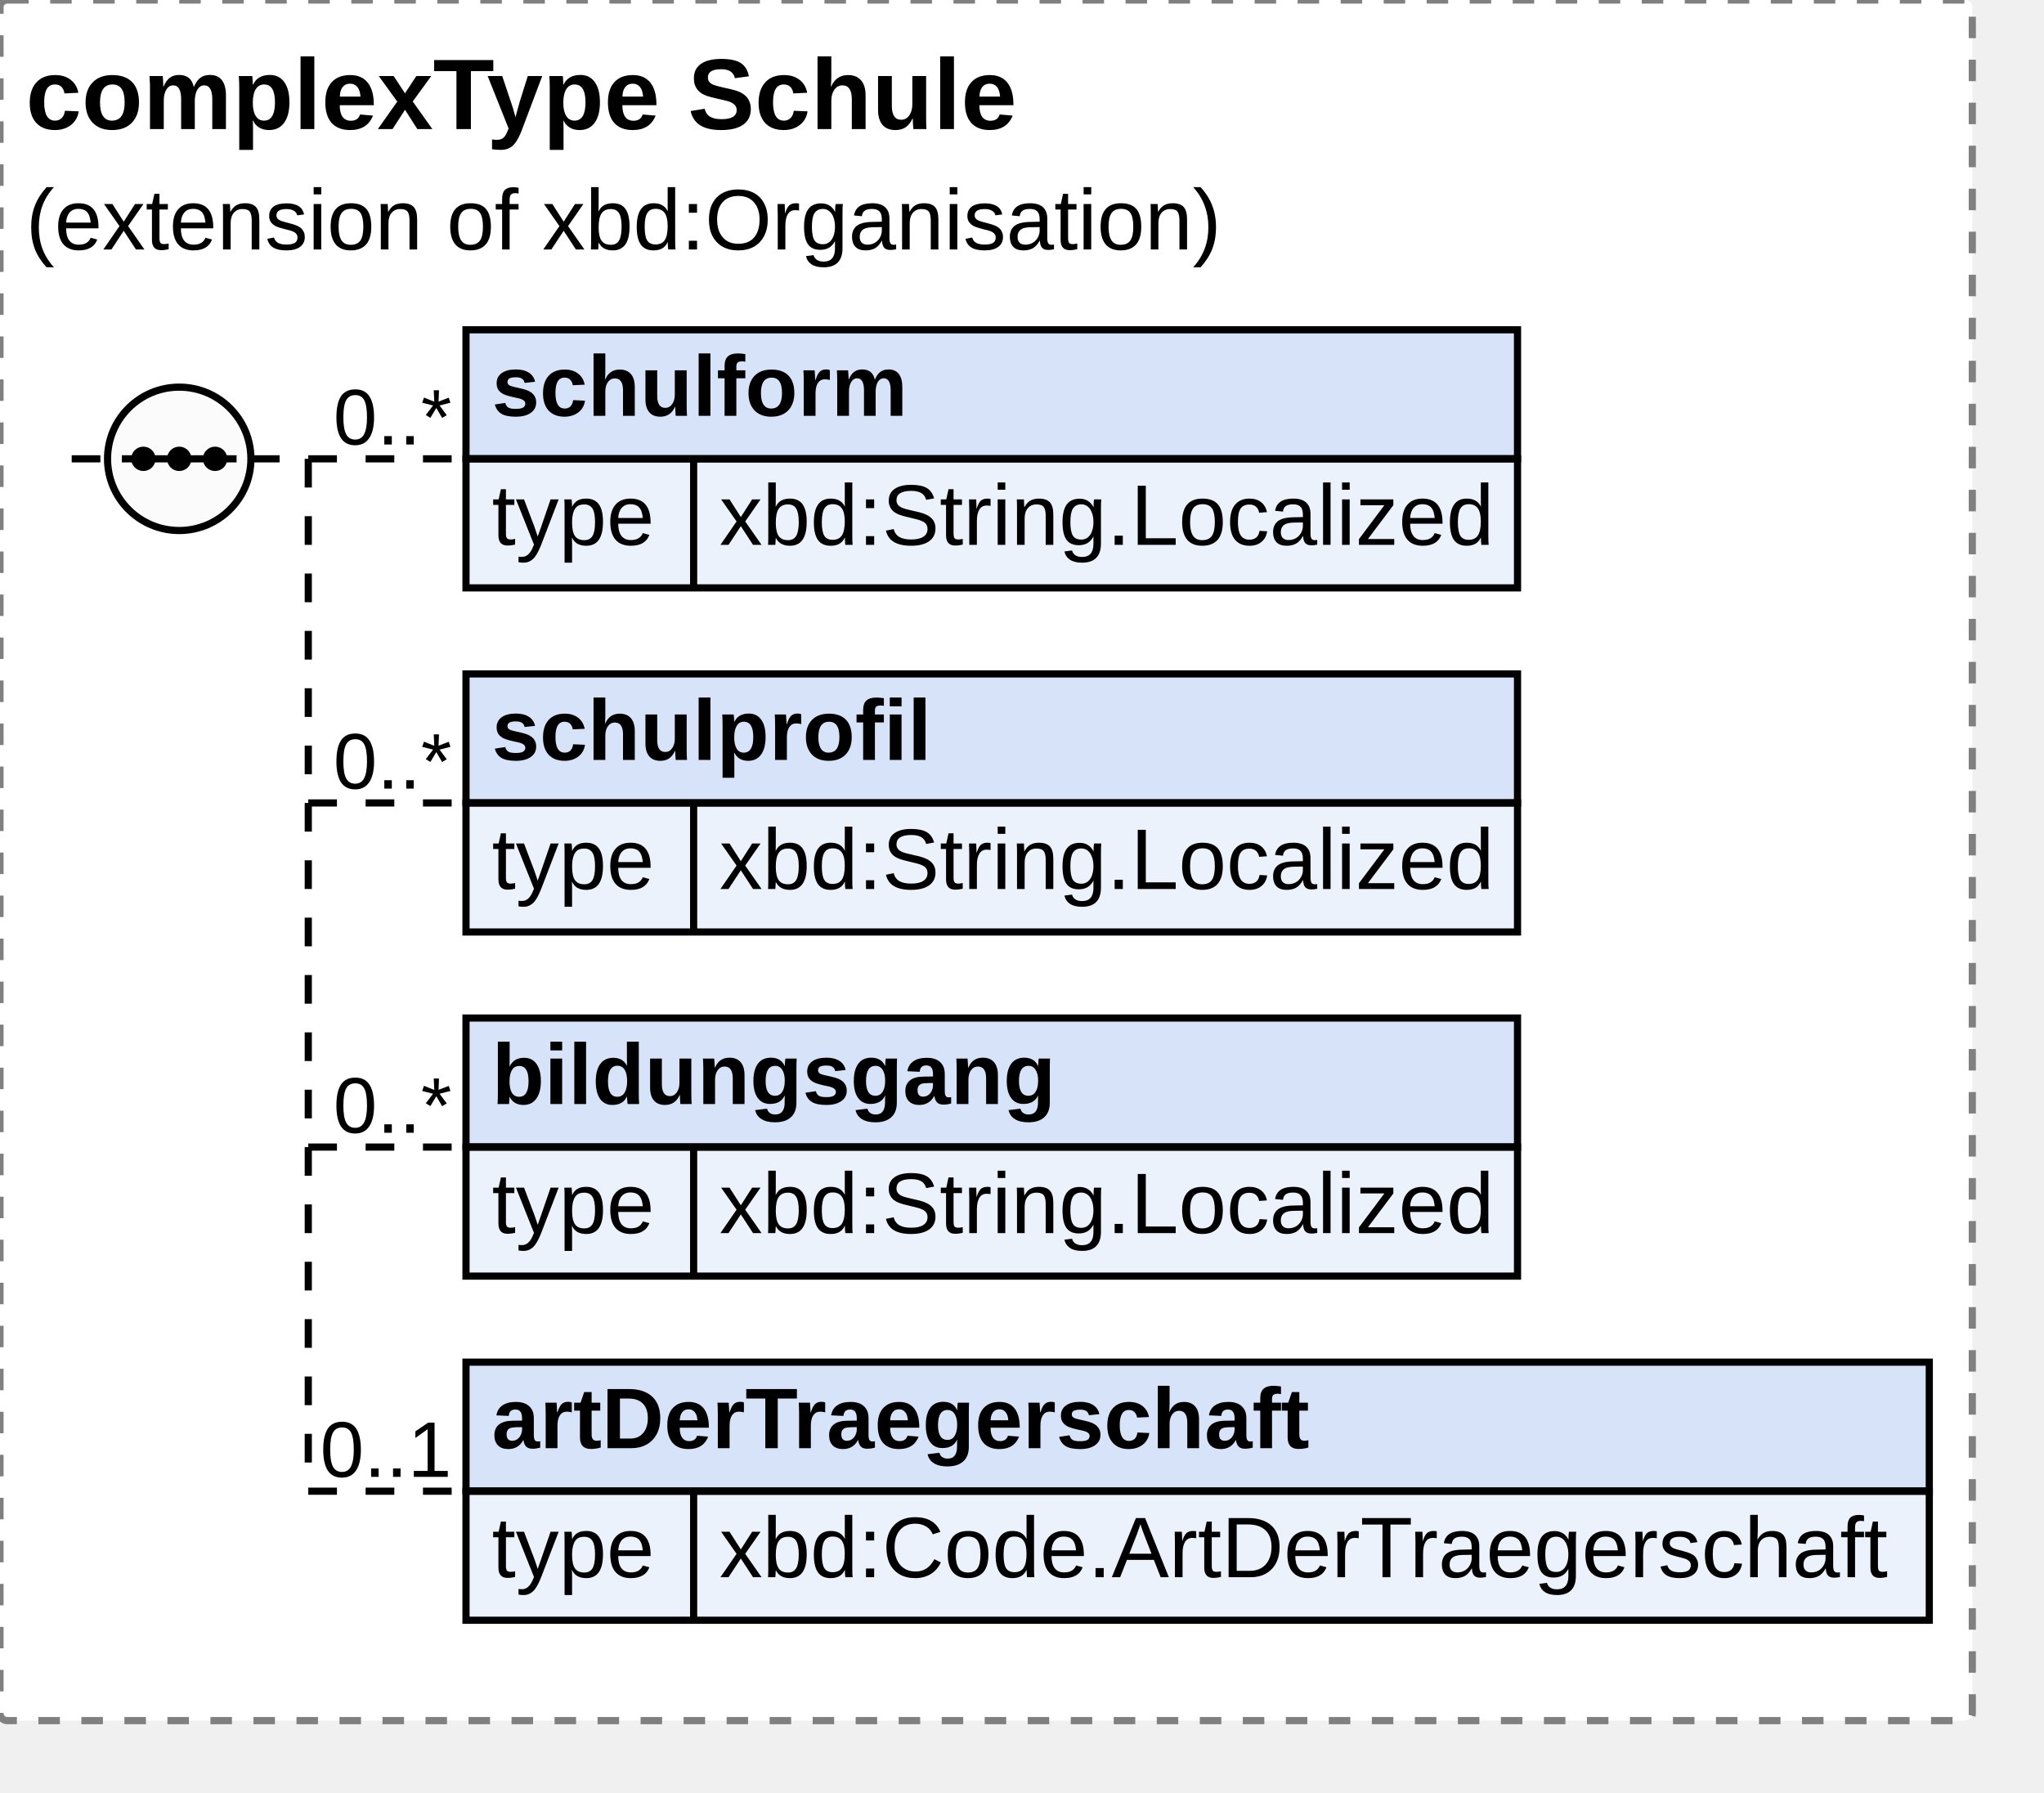
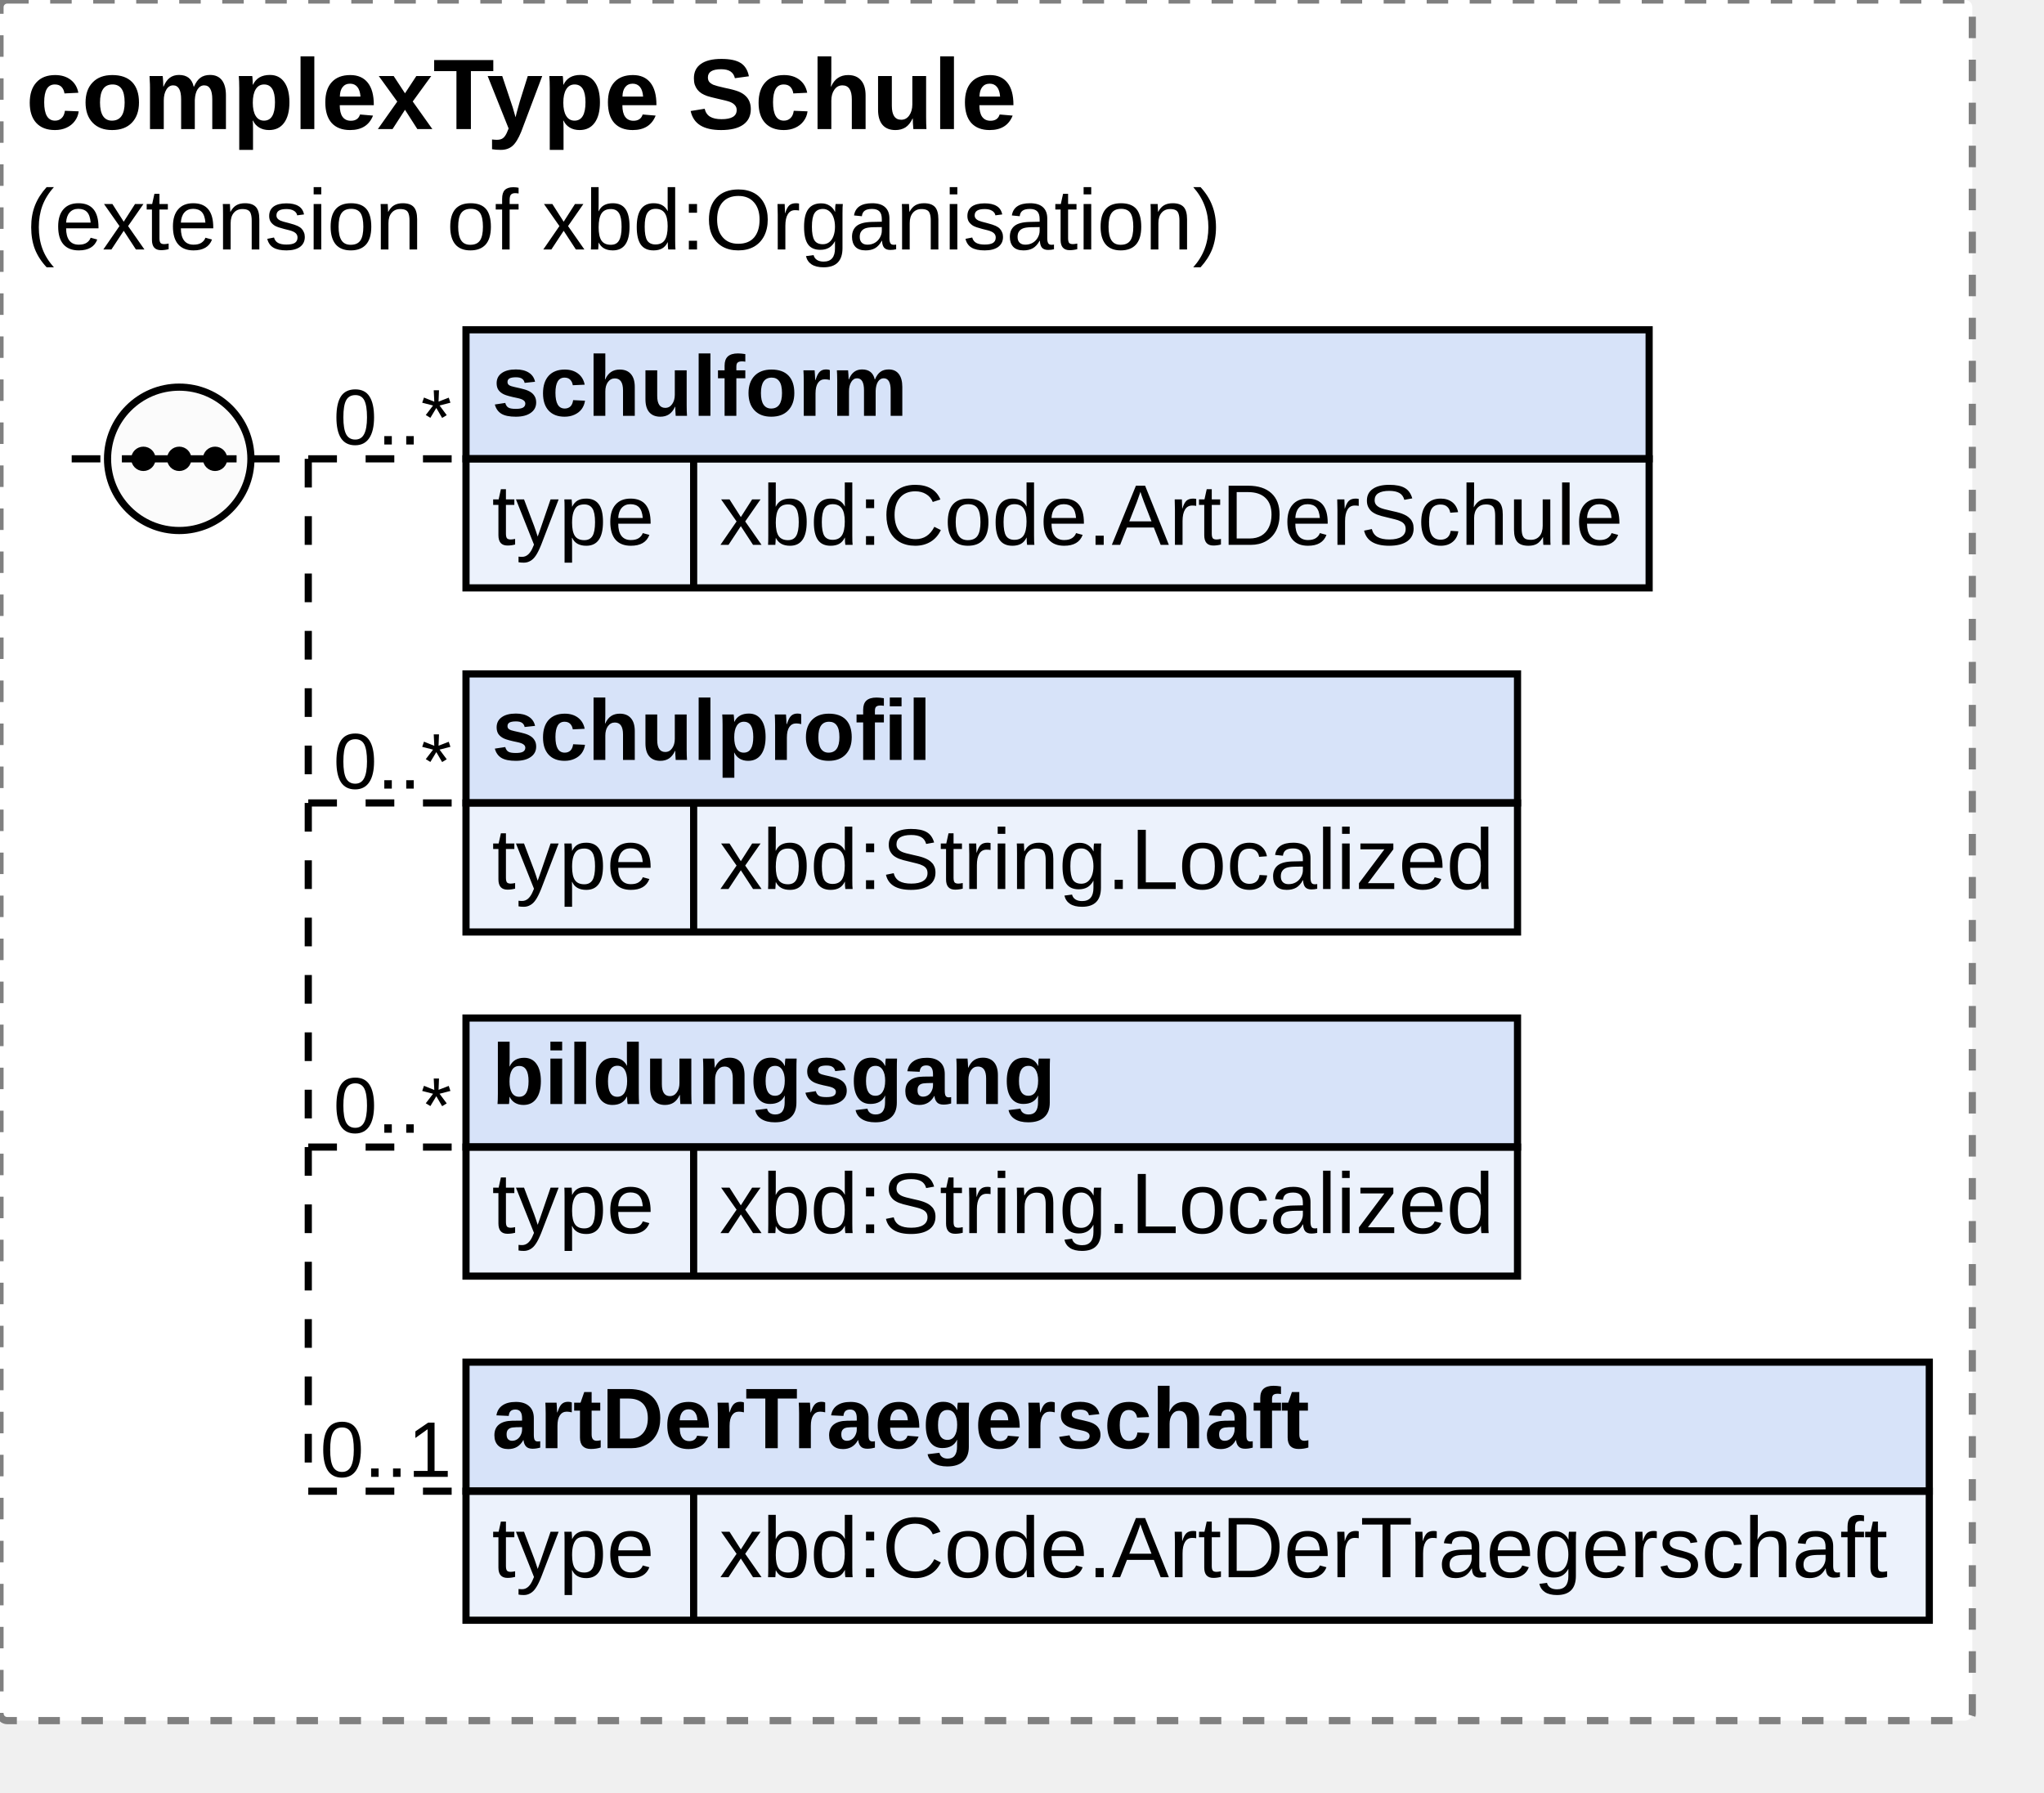
<svg xmlns="http://www.w3.org/2000/svg" width="285.109" height="250">
  <defs>
    <style type="text/css">
                        text {
                            font-family: 'Arial';
                            fill: black;
                        }
                        text.at {
                            font-family: 'Arial';
                            fill: rgb(242, 152, 0);
                        }
                        line {
                            stroke: black;
                        }
                        line.type-structure {
                            stroke: black;
                        }
                        line.type-structure-optional {
                            stroke: black;
                            stroke-dasharray: 4, 4;
                        }
                        rect.attribute-upper {
                            stroke: black;
                            fill: rgb(255, 239, 211);
                        }
                        rect.element-upper {
                            stroke: black;
                            fill: rgb(215, 227, 249);
                        }
                        rect.element-lower {
                            stroke: black;
                            fill: rgb(236, 242, 252);
                        }
                        a text {
                            fill: black;
                        } 
                    </style>
  </defs>
  <rect width="275.109" height="240" stroke-dasharray="3,3" rx="1" ry="1" style="stroke: grey;fill: white;" />
  <text font-size="14" x="3.6" y="18" font-weight="bold">complexType Schule</text>
  <text font-size="12" x="3.6" y="34.8"> (extension of xbd:Organisation)</text>
  <g transform="translate(10,46)">
    <g transform="translate(55,0)">
-       <rect width="146.672" height="18" class="element-upper" />
-       <rect width="146.672" height="18" y="18" class="element-lower" />
+       <rect width="165.031" height="18" class="element-upper" />
+       <rect width="165.031" height="18" y="18" class="element-lower" />
      <text font-size="12" x="3.6" y="12" font-weight="bold">schulform</text>
-       <line x1="0" y1="18" x2="146.672" y2="18" />
+       <line x1="0" y1="18" x2="165.031" y2="18" />
      <text font-size="12" fill="grey" x="3.6" y="30">type</text>
      <line x1="31.753" y1="18" x2="31.753" y2="36" />
-       <text font-size="12" x="35.353" y="30">xbd:String.Localized</text>
-       <g transform="translate(146.6719,0)" />
+       <text font-size="12" x="35.353" y="30">xbd:Code.ArtDerSchule</text>
+       <g transform="translate(165.0312,0)" />
    </g>
    <line x1="33" y1="18" x2="55" y2="18" class="type-structure-optional" />
    <text font-size="11" fill="black" x="53" y="16" text-anchor="end">0..*</text>
    <line x1="33" y1="18" x2="33" y2="18" class="type-structure-optional" />
    <g transform="translate(55,48)">
      <rect width="146.672" height="18" class="element-upper" />
      <rect width="146.672" height="18" y="18" class="element-lower" />
      <text font-size="12" x="3.6" y="12" font-weight="bold">schulprofil</text>
      <line x1="0" y1="18" x2="146.672" y2="18" />
      <text font-size="12" fill="grey" x="3.6" y="30">type</text>
      <line x1="31.753" y1="18" x2="31.753" y2="36" />
      <text font-size="12" x="35.353" y="30">xbd:String.Localized</text>
      <g transform="translate(146.6719,0)" />
    </g>
    <line x1="33" y1="66" x2="55" y2="66" class="type-structure-optional" />
    <text font-size="11" fill="black" x="53" y="64" text-anchor="end">0..*</text>
    <line x1="33" y1="18" x2="33" y2="66" class="type-structure-optional" />
    <g transform="translate(55,96)">
      <rect width="146.672" height="18" class="element-upper" />
      <rect width="146.672" height="18" y="18" class="element-lower" />
      <text font-size="12" x="3.6" y="12" font-weight="bold">bildungsgang</text>
      <line x1="0" y1="18" x2="146.672" y2="18" />
      <text font-size="12" fill="grey" x="3.6" y="30">type</text>
      <line x1="31.753" y1="18" x2="31.753" y2="36" />
      <text font-size="12" x="35.353" y="30">xbd:String.Localized</text>
      <g transform="translate(146.6719,0)" />
    </g>
    <line x1="33" y1="114" x2="55" y2="114" class="type-structure-optional" />
    <text font-size="11" fill="black" x="53" y="112" text-anchor="end">0..*</text>
    <line x1="33" y1="66" x2="33" y2="114" class="type-structure-optional" />
    <g transform="translate(55,144)">
      <rect width="204.109" height="18" class="element-upper" />
      <rect width="204.109" height="18" y="18" class="element-lower" />
      <text font-size="12" x="3.6" y="12" font-weight="bold">artDerTraegerschaft</text>
      <line x1="0" y1="18" x2="204.109" y2="18" />
      <text font-size="12" fill="grey" x="3.6" y="30">type</text>
      <line x1="31.753" y1="18" x2="31.753" y2="36" />
      <text font-size="12" x="35.353" y="30">xbd:Code.ArtDerTraegerschaft</text>
      <g transform="translate(204.1094,0)" />
    </g>
    <line x1="33" y1="162" x2="55" y2="162" class="type-structure-optional" />
    <text font-size="11" fill="black" x="53" y="160" text-anchor="end">0..1</text>
    <line x1="33" y1="114" x2="33" y2="162" class="type-structure-optional" />
    <circle cx="15" cy="18" r="10" stroke="black" fill="rgb(251, 251, 251)" />
    <line x1="0" y1="18" x2="5" y2="18" class="type-structure-optional" />
    <line x1="25" y1="18" x2="33" y2="18" class="type-structure-optional" />
    <circle cx="10" cy="18" r="1.2" stroke="black" fill="black" />
    <circle cx="15" cy="18" r="1.2" stroke="black" fill="black" />
    <circle cx="20" cy="18" r="1.2" stroke="black" fill="black" />
    <line x1="7" y1="18" x2="23" y2="18" />
  </g>
</svg>
